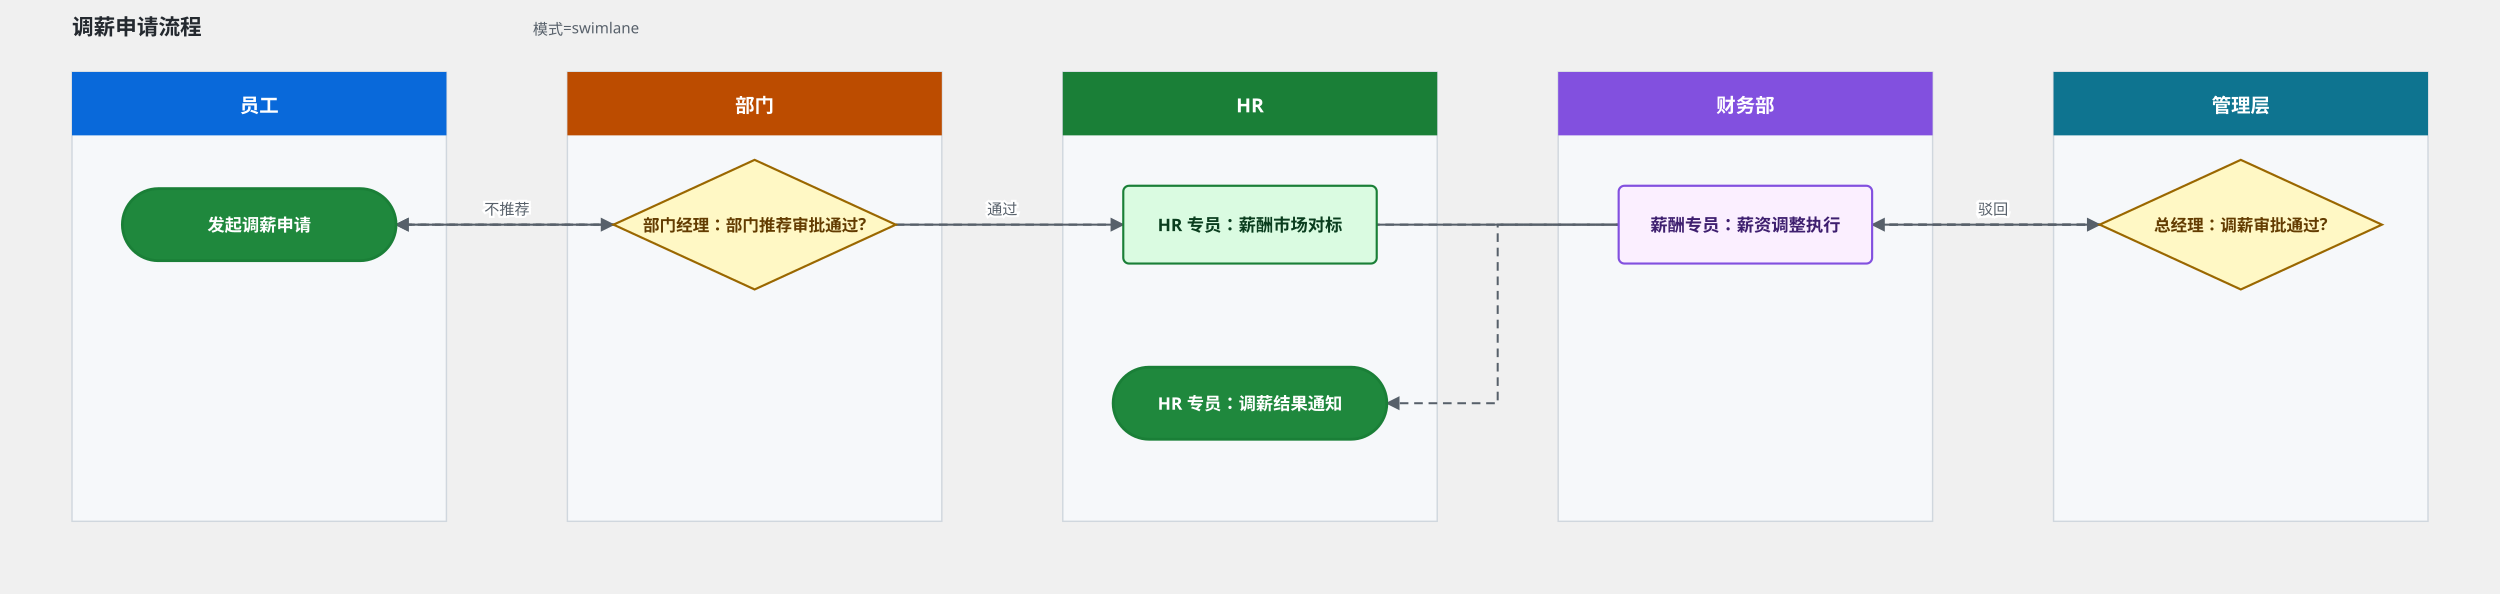
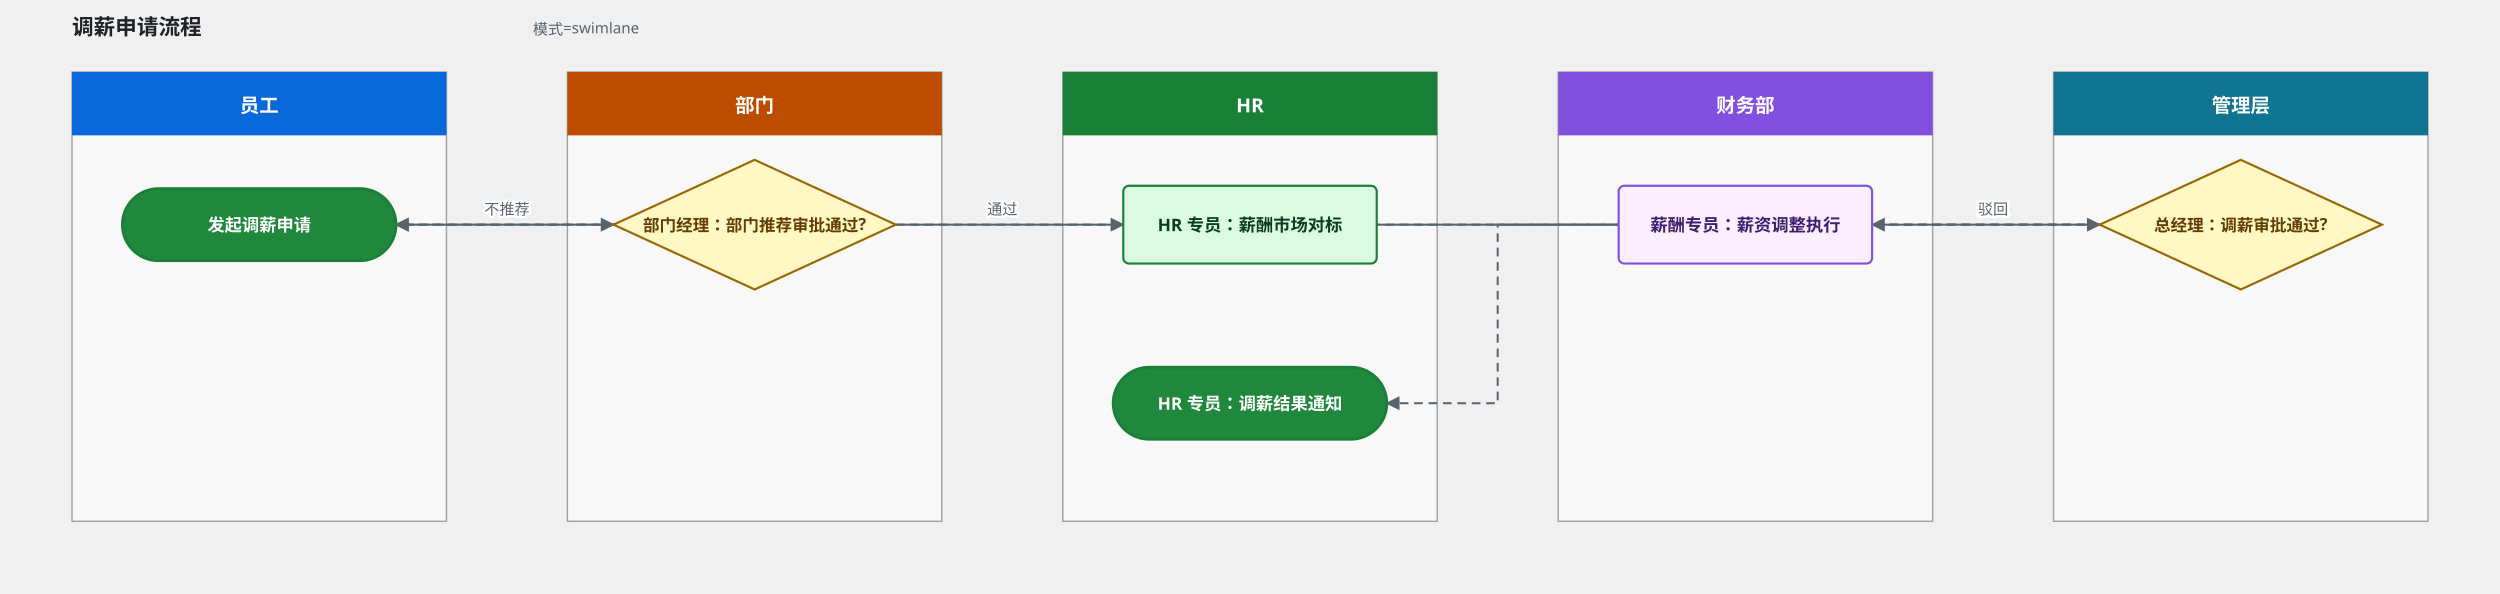
<svg xmlns="http://www.w3.org/2000/svg" viewBox="0 0 1736 412" width="1736" height="412" style="background:#ffffff;font-family:'Microsoft YaHei',system-ui,sans-serif">
  <defs>
    <marker id="arr" viewBox="0 0 10 10" refX="9" refY="5" markerWidth="7" markerHeight="7" orient="auto-start-reverse">
-       <path d="M0,0 L10,5 L0,10 z" fill="#57606a" />
+       <path d="M0,0 L10,5 L0,10 z" fill="#59636e" />
    </marker>
  </defs>
-   <rect x="50" y="50" width="260" height="312" fill="#f6f8fa" stroke="#d0d7de" stroke-width="1" />
+   <rect x="50" y="50" width="260" height="312" fill="#ffffff" stroke="#59636e" stroke-width="1" opacity="0.55" />
  <rect x="50" y="50" width="260" height="44" fill="#0969da" />
  <text x="180" y="78" text-anchor="middle" font-size="13.5" font-weight="700" fill="#ffffff">员工</text>
-   <rect x="394" y="50" width="260" height="312" fill="#f6f8fa" stroke="#d0d7de" stroke-width="1" />
+   <rect x="394" y="50" width="260" height="312" fill="#ffffff" stroke="#59636e" stroke-width="1" opacity="0.55" />
  <rect x="394" y="50" width="260" height="44" fill="#bc4c00" />
  <text x="524" y="78" text-anchor="middle" font-size="13.5" font-weight="700" fill="#ffffff">部门</text>
-   <rect x="738" y="50" width="260" height="312" fill="#f6f8fa" stroke="#d0d7de" stroke-width="1" />
+   <rect x="738" y="50" width="260" height="312" fill="#ffffff" stroke="#59636e" stroke-width="1" opacity="0.55" />
  <rect x="738" y="50" width="260" height="44" fill="#1a7f37" />
  <text x="868" y="78" text-anchor="middle" font-size="13.5" font-weight="700" fill="#ffffff">HR</text>
-   <rect x="1082" y="50" width="260" height="312" fill="#f6f8fa" stroke="#d0d7de" stroke-width="1" />
+   <rect x="1082" y="50" width="260" height="312" fill="#ffffff" stroke="#59636e" stroke-width="1" opacity="0.55" />
  <rect x="1082" y="50" width="260" height="44" fill="#8250df" />
  <text x="1212" y="78" text-anchor="middle" font-size="13.5" font-weight="700" fill="#ffffff">财务部</text>
-   <rect x="1426" y="50" width="260" height="312" fill="#f6f8fa" stroke="#d0d7de" stroke-width="1" />
+   <rect x="1426" y="50" width="260" height="312" fill="#ffffff" stroke="#59636e" stroke-width="1" opacity="0.55" />
  <rect x="1426" y="50" width="260" height="44" fill="#0e7490" />
  <text x="1556" y="78" text-anchor="middle" font-size="13.5" font-weight="700" fill="#ffffff">管理层</text>
-   <path d="M 275 156 L 352 156 L 352 156 L 426 156" fill="none" stroke="#57606a" stroke-width="1.4" marker-end="url(#arr)" />
-   <path d="M 622 156 L 696 156 L 696 156 L 780 156" fill="none" stroke="#57606a" stroke-width="1.4" marker-end="url(#arr)" />
-   <text x="696" y="149" text-anchor="middle" font-size="10.5" fill="#57606a" paint-order="stroke" stroke="#ffffff" stroke-width="3">通过</text>
-   <path d="M 426 156 L 352 156 L 352 156 L 275 156" fill="none" stroke="#57606a" stroke-width="1.4" stroke-dasharray="6 4" marker-end="url(#arr)" />
-   <text x="352" y="149" text-anchor="middle" font-size="10.5" fill="#57606a" paint-order="stroke" stroke="#ffffff" stroke-width="3">不推荐</text>
-   <path d="M 956 156 L 1040 156 L 1040 156 L 1458 156" fill="none" stroke="#57606a" stroke-width="1.4" marker-end="url(#arr)" />
-   <path d="M 1458 156 L 1384 156 L 1384 156 L 1300 156" fill="none" stroke="#57606a" stroke-width="1.4" stroke-dasharray="6 4" marker-end="url(#arr)" />
-   <text x="1384" y="149" text-anchor="middle" font-size="10.5" fill="#57606a" paint-order="stroke" stroke="#ffffff" stroke-width="3">通过</text>
-   <path d="M 1458 156 L 1384 156 L 1384 156 L 275 156" fill="none" stroke="#57606a" stroke-width="1.4" stroke-dasharray="6 4" marker-end="url(#arr)" />
-   <text x="1384" y="149" text-anchor="middle" font-size="10.5" fill="#57606a" paint-order="stroke" stroke="#ffffff" stroke-width="3">驳回</text>
-   <path d="M 1124 156 L 1040 156 L 1040 280 L 963 280" fill="none" stroke="#57606a" stroke-width="1.4" stroke-dasharray="6 4" marker-end="url(#arr)" />
-   <g transform="translate(0,0)">
+   <path d="M 275 156 L 352 156 L 352 156 L 426 156" fill="none" stroke="#59636e" stroke-width="1.4" marker-end="url(#arr)" data-edge="1" data-eidx="0" />
+   <path d="M 622 156 L 696 156 L 696 156 L 780 156" fill="none" stroke="#59636e" stroke-width="1.4" marker-end="url(#arr)" data-edge="1" data-eidx="1" />
+   <text x="696" y="149" text-anchor="middle" font-size="10.5" fill="#59636e" paint-order="stroke" stroke="#ffffff" stroke-width="3">通过</text>
+   <path d="M 426 156 L 352 156 L 352 156 L 275 156" fill="none" stroke="#59636e" stroke-width="1.4" stroke-dasharray="6 4" marker-end="url(#arr)" data-edge="1" data-eidx="2" />
+   <text x="352" y="149" text-anchor="middle" font-size="10.5" fill="#59636e" paint-order="stroke" stroke="#ffffff" stroke-width="3">不推荐</text>
+   <path d="M 956 156 L 1040 156 L 1040 156 L 1458 156" fill="none" stroke="#59636e" stroke-width="1.4" marker-end="url(#arr)" data-edge="1" data-eidx="3" />
+   <path d="M 1458 156 L 1384 156 L 1384 156 L 1300 156" fill="none" stroke="#59636e" stroke-width="1.4" stroke-dasharray="6 4" marker-end="url(#arr)" data-edge="1" data-eidx="4" />
+   <text x="1384" y="149" text-anchor="middle" font-size="10.5" fill="#59636e" paint-order="stroke" stroke="#ffffff" stroke-width="3">通过</text>
+   <path d="M 1458 156 L 1384 156 L 1384 156 L 275 156" fill="none" stroke="#59636e" stroke-width="1.4" stroke-dasharray="6 4" marker-end="url(#arr)" data-edge="1" data-eidx="5" />
+   <text x="1384" y="149" text-anchor="middle" font-size="10.5" fill="#59636e" paint-order="stroke" stroke="#ffffff" stroke-width="3">驳回</text>
+   <path d="M 1124 156 L 1040 156 L 1040 280 L 963 280" fill="none" stroke="#59636e" stroke-width="1.4" stroke-dasharray="6 4" marker-end="url(#arr)" data-edge="1" data-eidx="6" />
+   <g transform="translate(0,0)" data-id="N1">
    <g fill="#1f883d" stroke="#1a7f37" stroke-width="2">
      <rect x="85" y="131" width="190" height="50" rx="25" ry="25" />
    </g>
    <text x="180" y="160.5" text-anchor="middle" font-size="12" font-weight="600" fill="#ffffff">发起调薪申请</text>
  </g>
-   <g transform="translate(0,0)">
+   <g transform="translate(0,0)" data-id="N2">
    <g fill="#fff8c5" stroke="#9a6700" stroke-width="1.5">
      <polygon points="524,111 622,156 524,201 426,156" />
    </g>
    <text x="524" y="160.5" text-anchor="middle" font-size="11.5" font-weight="600" fill="#633c01">部门经理：部门推荐审批通过?</text>
  </g>
-   <g transform="translate(0,0)">
+   <g transform="translate(0,0)" data-id="N3">
    <g fill="#dafbe1" stroke="#1a7f37" stroke-width="1.5">
      <rect x="780" y="129" width="176" height="54" rx="4" />
    </g>
    <text x="868" y="160.5" text-anchor="middle" font-size="12" font-weight="600" fill="#0a3d1e">HR 专员：薪酬市场对标</text>
  </g>
-   <g transform="translate(0,0)">
+   <g transform="translate(0,0)" data-id="N6">
    <g fill="#1f883d" stroke="#1a7f37" stroke-width="2">
      <rect x="773" y="255" width="190" height="50" rx="25" ry="25" />
    </g>
    <text x="868" y="284.5" text-anchor="middle" font-size="12" font-weight="600" fill="#ffffff">HR 专员：调薪结果通知</text>
  </g>
-   <g transform="translate(0,0)">
+   <g transform="translate(0,0)" data-id="N5">
    <g fill="#fbefff" stroke="#8250df" stroke-width="1.5">
      <rect x="1124" y="129" width="176" height="54" rx="4" />
    </g>
    <text x="1212" y="160.5" text-anchor="middle" font-size="12" font-weight="600" fill="#3e1f6f">薪酬专员：薪资调整执行</text>
  </g>
-   <g transform="translate(0,0)">
+   <g transform="translate(0,0)" data-id="N4">
    <g fill="#fff8c5" stroke="#9a6700" stroke-width="1.5">
      <polygon points="1556,111 1654,156 1556,201 1458,156" />
    </g>
    <text x="1556" y="160.5" text-anchor="middle" font-size="11.5" font-weight="600" fill="#633c01">总经理：调薪审批通过?</text>
  </g>
-   <text x="50" y="24" font-size="15" font-weight="700" fill="#24292f">调薪申请流程</text>
-   <text x="370" y="24" font-size="10.5" fill="#57606a">模式=swimlane</text>
+   <text x="50" y="24" font-size="15" font-weight="700" fill="#1f2328">调薪申请流程</text>
+   <text x="370" y="24" font-size="10.5" fill="#59636e">模式=swimlane</text>
</svg>
